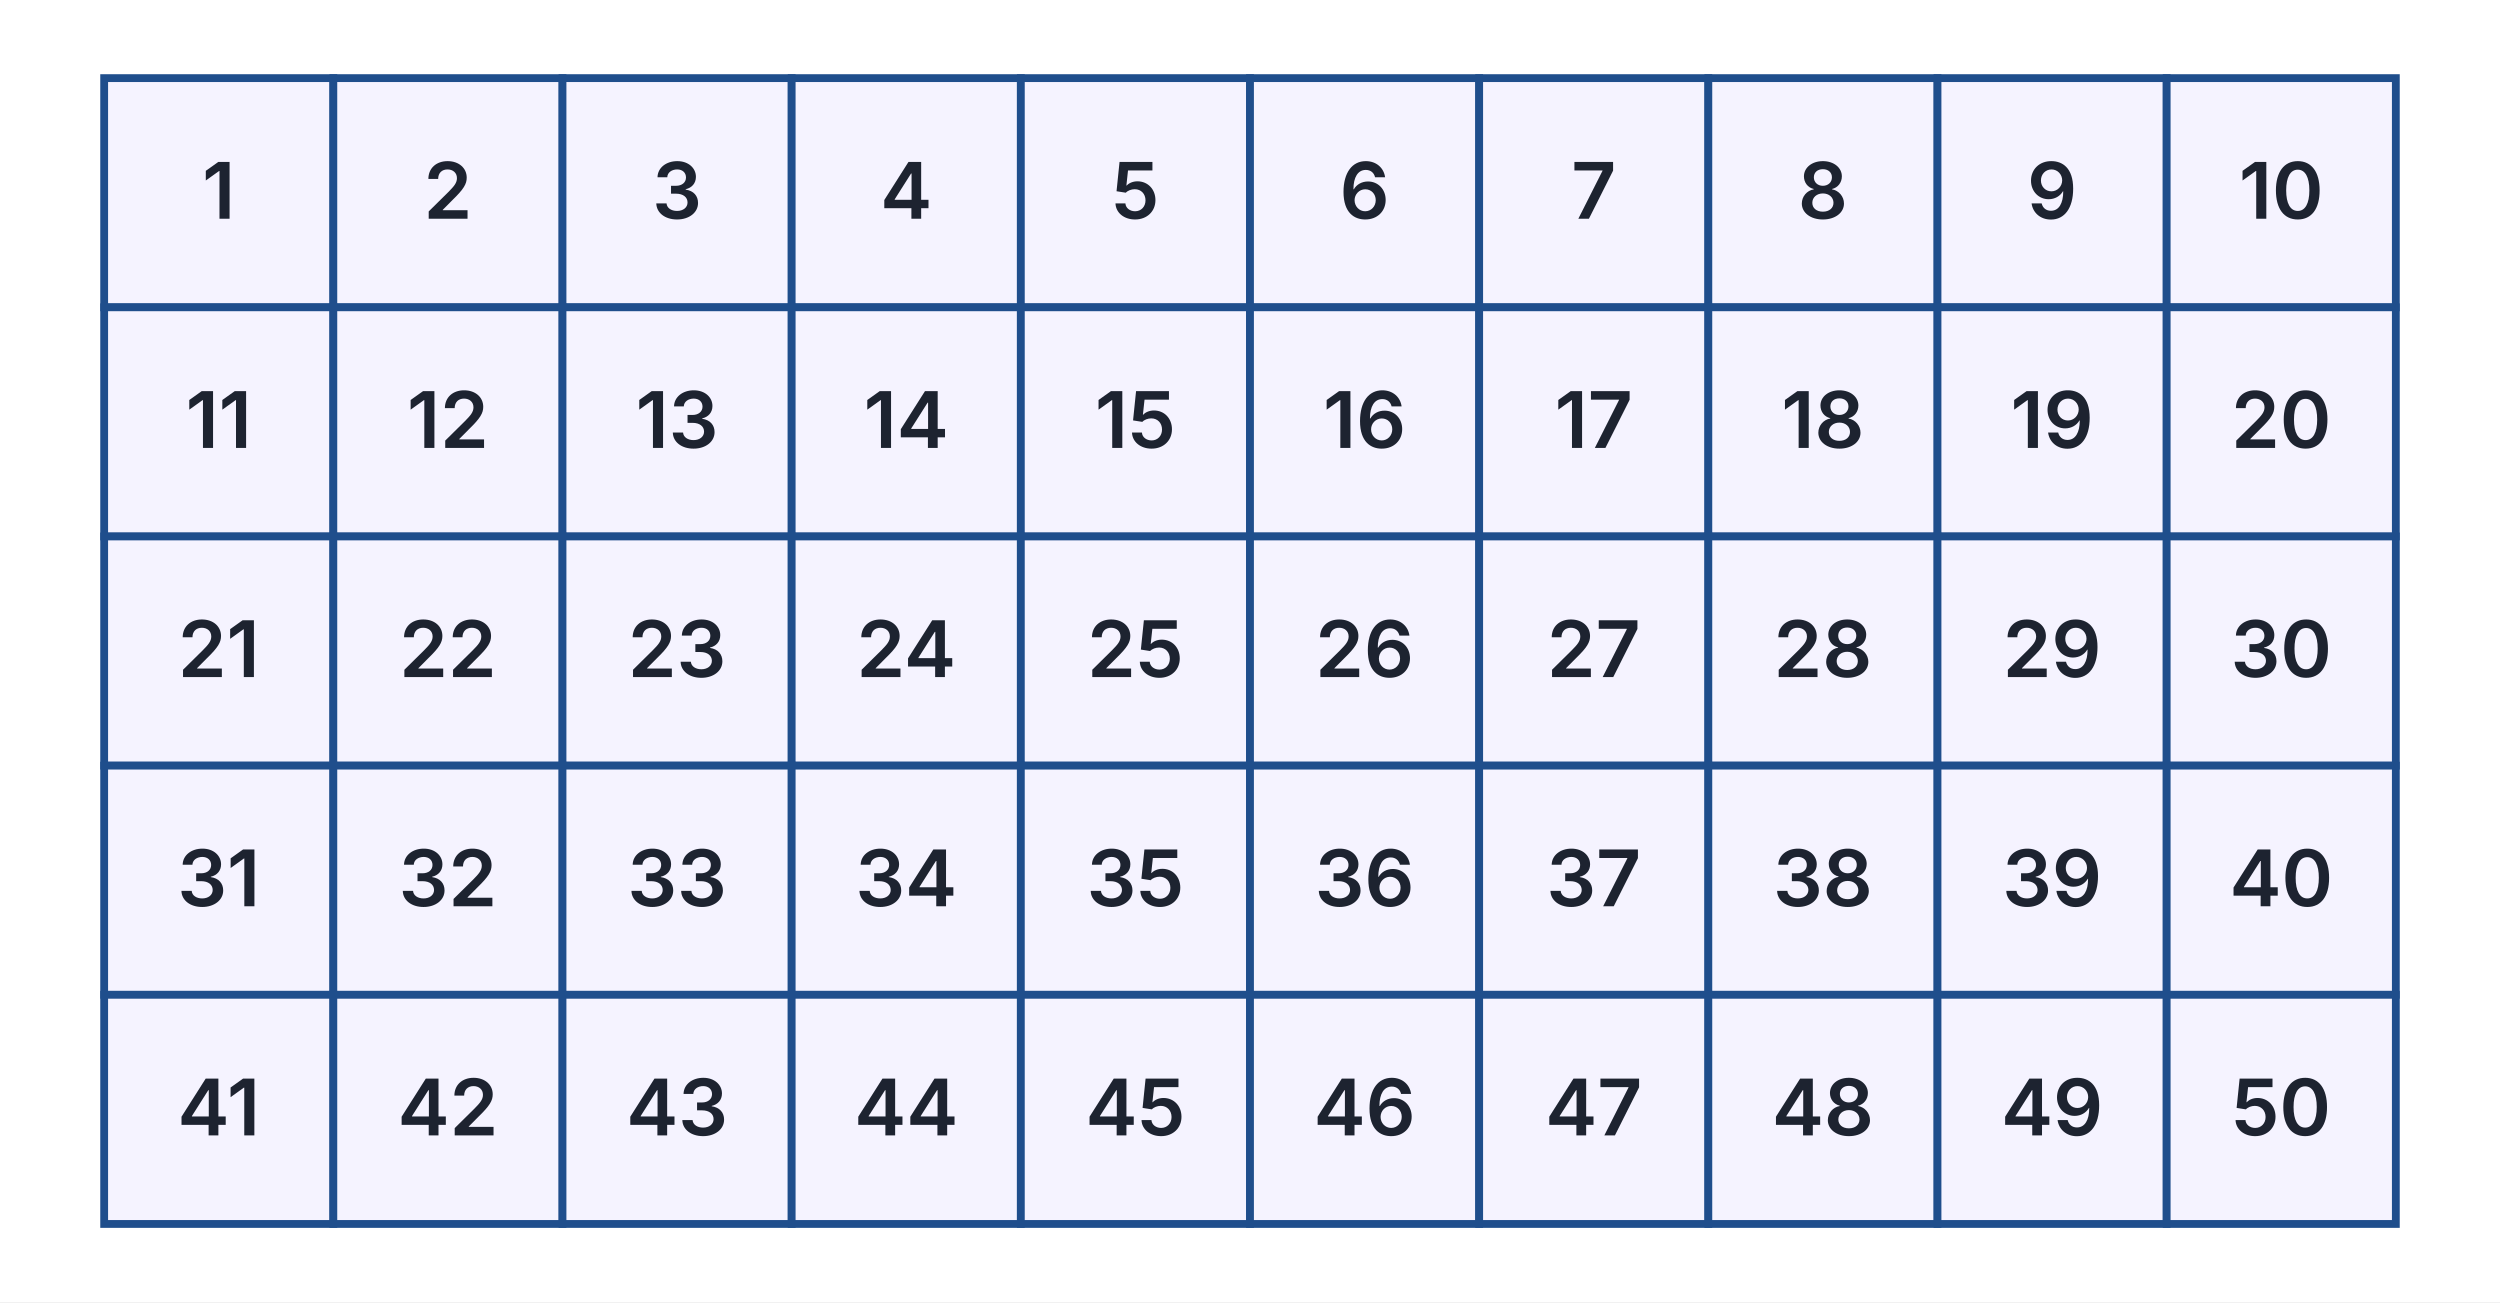
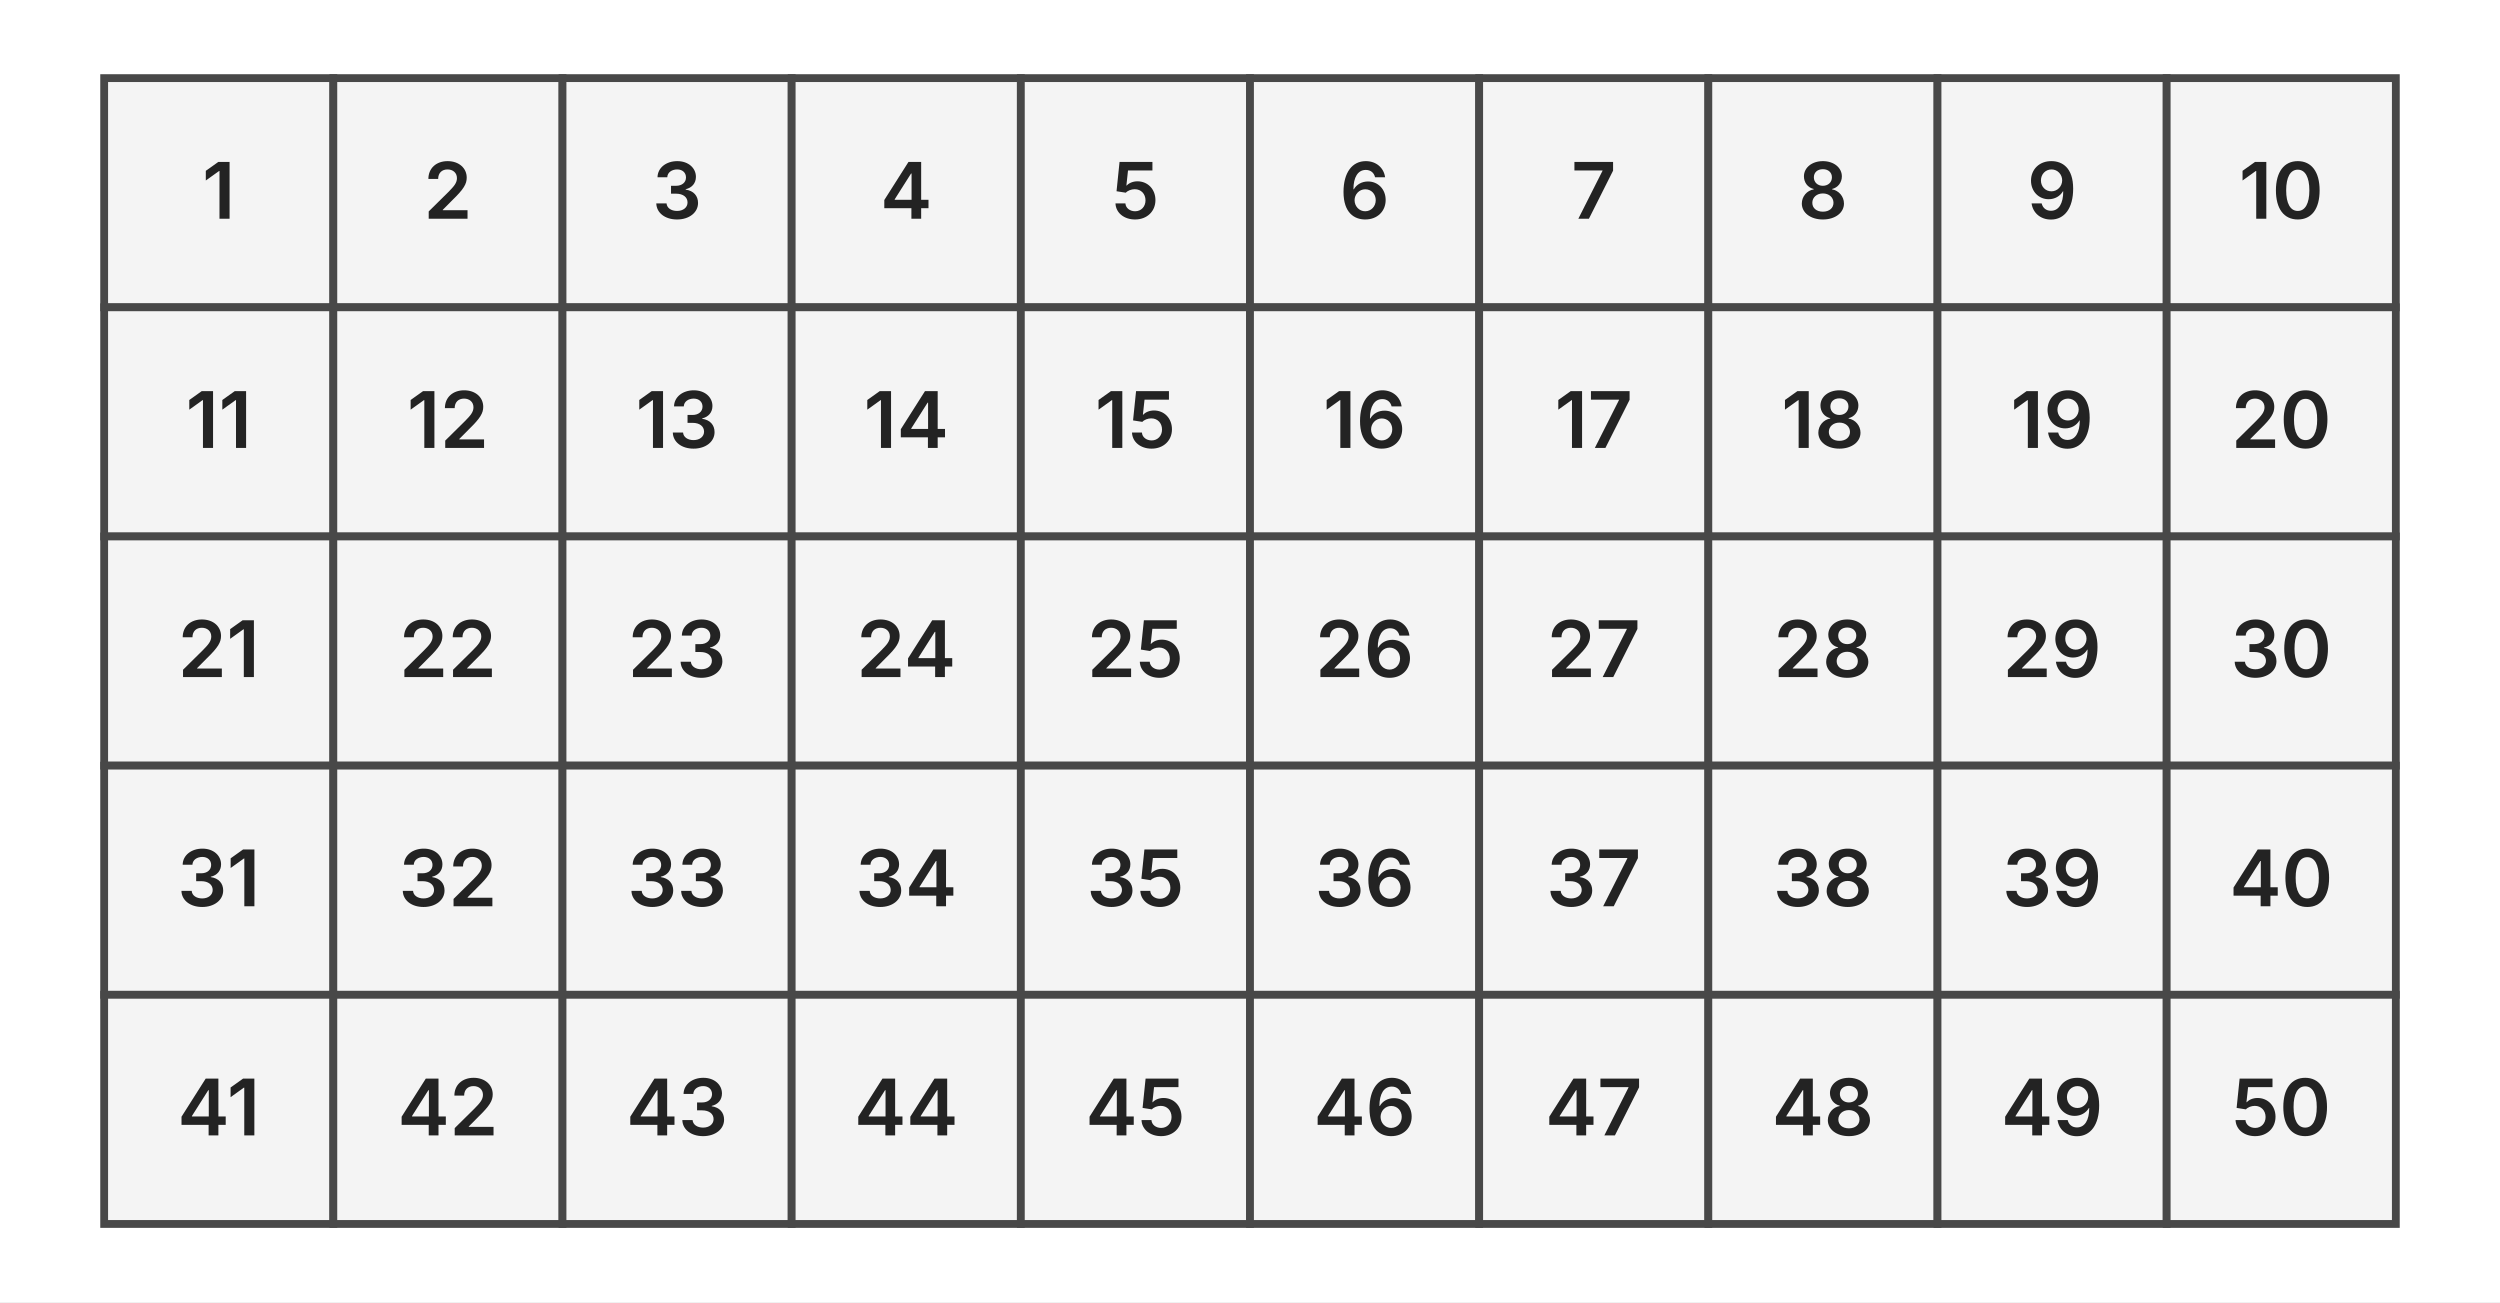
<svg xmlns="http://www.w3.org/2000/svg" viewBox="0 0 480 250" width="480" height="250" font-family="Inter, Arial, sans-serif" font-size="15">
-   <rect width="480" height="250" fill="#fff" />
-   <g fill="#f5f3ff" stroke="#1f4e8c" stroke-width="1.5">
+   <rect width="480" height="250" fill="#ffffff" />
+   <g fill="#f4f4f4" stroke="#484848" stroke-width="1.5">
    <rect x="20" y="15" width="44" height="44" />
    <rect x="64" y="15" width="44" height="44" />
    <rect x="108" y="15" width="44" height="44" />
    <rect x="152" y="15" width="44" height="44" />
    <rect x="196" y="15" width="44" height="44" />
    <rect x="240" y="15" width="44" height="44" />
    <rect x="284" y="15" width="44" height="44" />
    <rect x="328" y="15" width="44" height="44" />
    <rect x="372" y="15" width="44" height="44" />
    <rect x="416" y="15" width="44" height="44" />
    <rect x="20" y="59" width="44" height="44" />
    <rect x="64" y="59" width="44" height="44" />
    <rect x="108" y="59" width="44" height="44" />
    <rect x="152" y="59" width="44" height="44" />
    <rect x="196" y="59" width="44" height="44" />
    <rect x="240" y="59" width="44" height="44" />
    <rect x="284" y="59" width="44" height="44" />
    <rect x="328" y="59" width="44" height="44" />
    <rect x="372" y="59" width="44" height="44" />
    <rect x="416" y="59" width="44" height="44" />
    <rect x="20" y="103" width="44" height="44" />
    <rect x="64" y="103" width="44" height="44" />
    <rect x="108" y="103" width="44" height="44" />
    <rect x="152" y="103" width="44" height="44" />
    <rect x="196" y="103" width="44" height="44" />
    <rect x="240" y="103" width="44" height="44" />
    <rect x="284" y="103" width="44" height="44" />
    <rect x="328" y="103" width="44" height="44" />
    <rect x="372" y="103" width="44" height="44" />
    <rect x="416" y="103" width="44" height="44" />
    <rect x="20" y="147" width="44" height="44" />
    <rect x="64" y="147" width="44" height="44" />
    <rect x="108" y="147" width="44" height="44" />
    <rect x="152" y="147" width="44" height="44" />
    <rect x="196" y="147" width="44" height="44" />
    <rect x="240" y="147" width="44" height="44" />
    <rect x="284" y="147" width="44" height="44" />
    <rect x="328" y="147" width="44" height="44" />
    <rect x="372" y="147" width="44" height="44" />
    <rect x="416" y="147" width="44" height="44" />
    <rect x="20" y="191" width="44" height="44" />
    <rect x="64" y="191" width="44" height="44" />
    <rect x="108" y="191" width="44" height="44" />
    <rect x="152" y="191" width="44" height="44" />
    <rect x="196" y="191" width="44" height="44" />
    <rect x="240" y="191" width="44" height="44" />
    <rect x="284" y="191" width="44" height="44" />
    <rect x="328" y="191" width="44" height="44" />
    <rect x="372" y="191" width="44" height="44" />
    <rect x="416" y="191" width="44" height="44" />
  </g>
-   <g text-anchor="middle" fill="#1d2330" font-weight="600">
+   <g text-anchor="middle" fill="#232323" font-weight="600">
    <text x="42" y="42">1</text>
    <text x="86" y="42">2</text>
    <text x="130" y="42">3</text>
    <text x="174" y="42">4</text>
    <text x="218" y="42">5</text>
    <text x="262" y="42">6</text>
    <text x="306" y="42">7</text>
    <text x="350" y="42">8</text>
    <text x="394" y="42">9</text>
    <text x="438" y="42">10</text>
    <text x="42" y="86">11</text>
    <text x="86" y="86">12</text>
    <text x="130" y="86">13</text>
    <text x="174" y="86">14</text>
    <text x="218" y="86">15</text>
    <text x="262" y="86">16</text>
    <text x="306" y="86">17</text>
    <text x="350" y="86">18</text>
    <text x="394" y="86">19</text>
    <text x="438" y="86">20</text>
    <text x="42" y="130">21</text>
    <text x="86" y="130">22</text>
    <text x="130" y="130">23</text>
    <text x="174" y="130">24</text>
    <text x="218" y="130">25</text>
    <text x="262" y="130">26</text>
    <text x="306" y="130">27</text>
    <text x="350" y="130">28</text>
    <text x="394" y="130">29</text>
    <text x="438" y="130">30</text>
    <text x="42" y="174">31</text>
    <text x="86" y="174">32</text>
    <text x="130" y="174">33</text>
    <text x="174" y="174">34</text>
    <text x="218" y="174">35</text>
    <text x="262" y="174">36</text>
    <text x="306" y="174">37</text>
    <text x="350" y="174">38</text>
    <text x="394" y="174">39</text>
    <text x="438" y="174">40</text>
    <text x="42" y="218">41</text>
    <text x="86" y="218">42</text>
    <text x="130" y="218">43</text>
    <text x="174" y="218">44</text>
    <text x="218" y="218">45</text>
    <text x="262" y="218">46</text>
    <text x="306" y="218">47</text>
    <text x="350" y="218">48</text>
    <text x="394" y="218">49</text>
    <text x="438" y="218">50</text>
  </g>
</svg>
